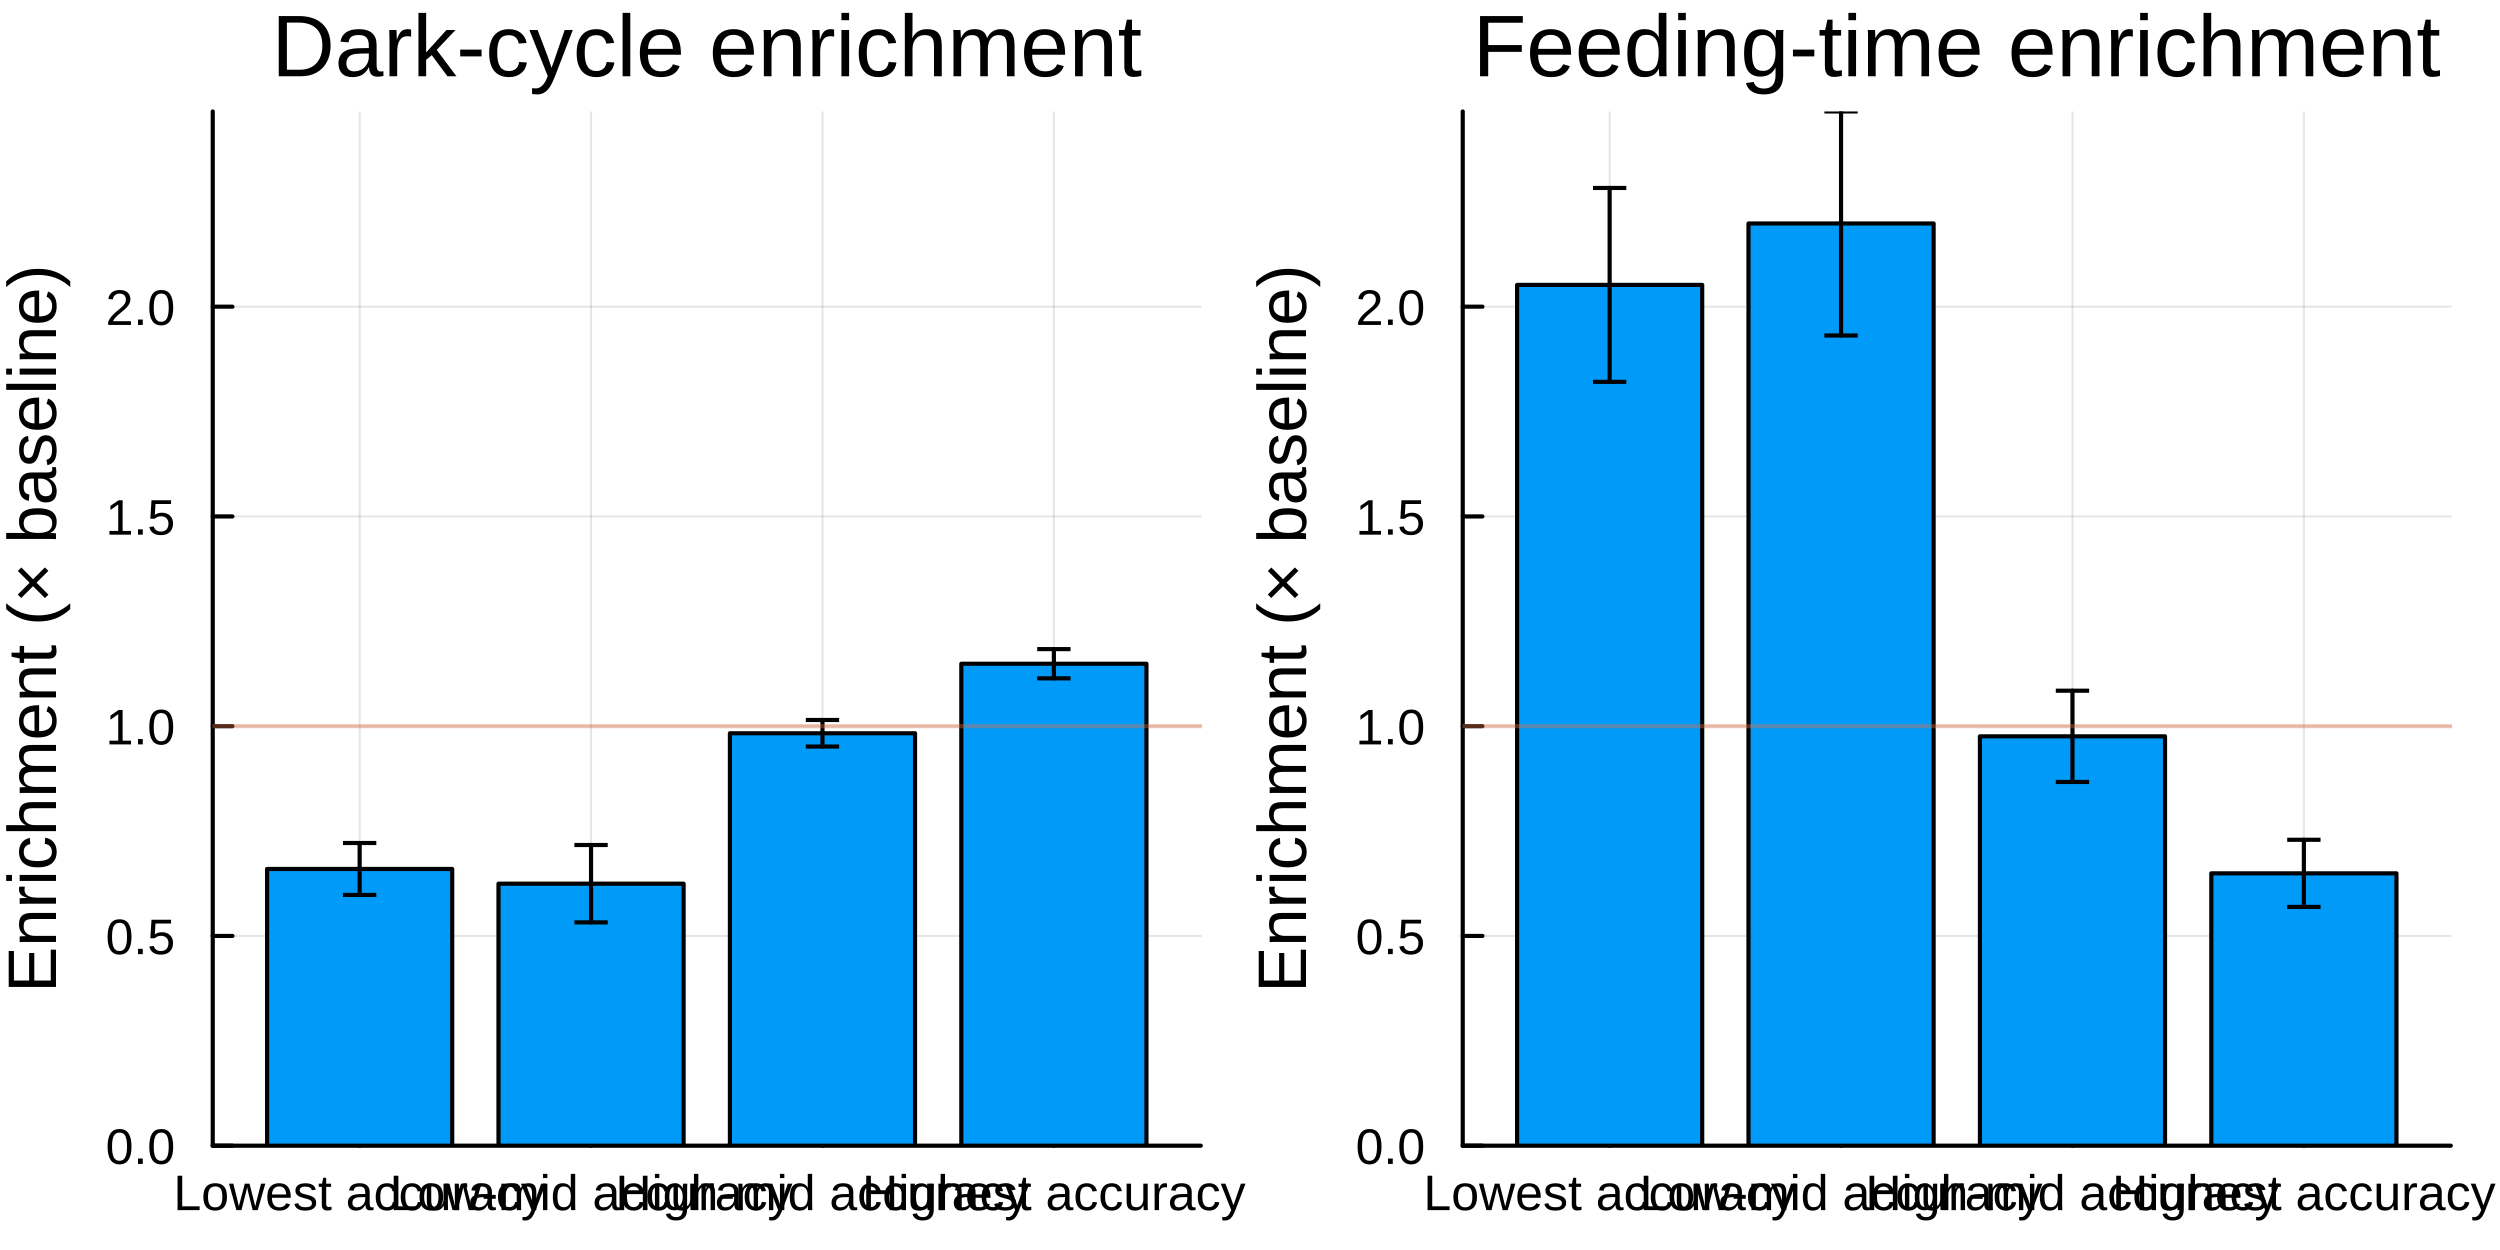
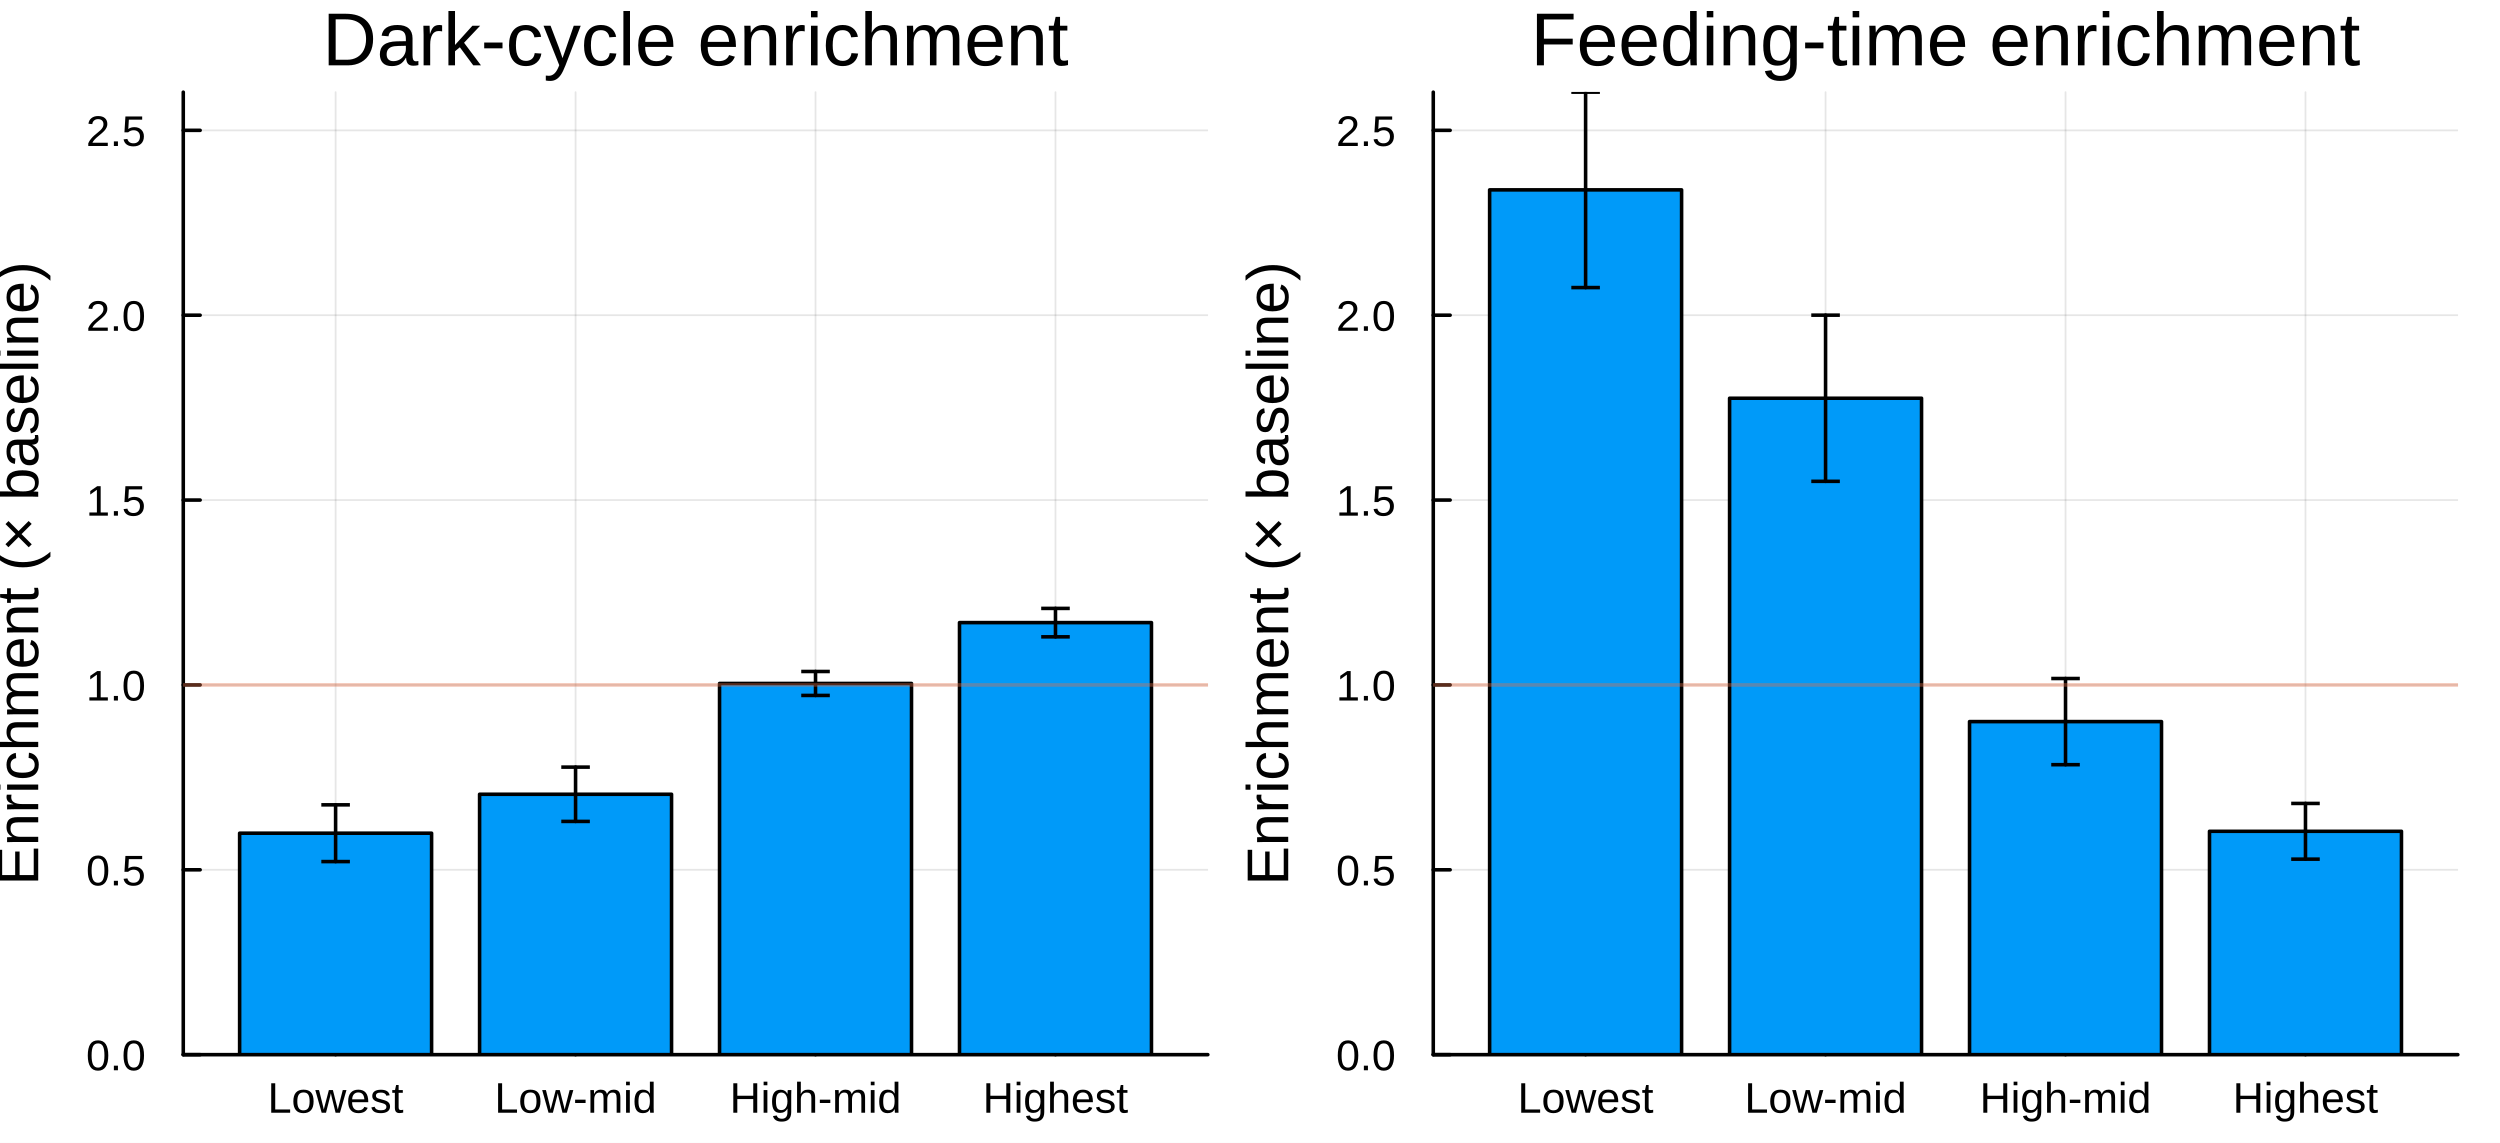
- <svg xmlns="http://www.w3.org/2000/svg" width="600" height="300" viewBox="0 0 2400 1200">
+ <svg xmlns="http://www.w3.org/2000/svg" width="700" height="320" viewBox="0 0 2800 1280">
  <defs>
-     <clipPath id="clip000">
-       <rect x="0" y="0" width="2400" height="1200" />
+     <clipPath id="clip490">
+       <rect x="0" y="0" width="2800" height="1280" />
    </clipPath>
  </defs>
-   <path clip-path="url(#clip000)" d="M0 1200 L2400 1200 L2400 0 L0 0  Z" fill="#ffffff" fill-rule="evenodd" fill-opacity="1" />
+   <path clip-path="url(#clip490)" d="M0 1280 L2800 1280 L2800 0 L0 0  Z" fill="#ffffff" fill-rule="evenodd" fill-opacity="1" />
  <defs>
-     <clipPath id="clip001">
-       <rect x="480" y="0" width="1681" height="1200" />
+     <clipPath id="clip491">
+       <rect x="251" y="0" width="2494" height="1280" />
    </clipPath>
  </defs>
-   <path clip-path="url(#clip000)" d="M204.227 1099.86 L1152.76 1099.86 L1152.76 107.004 L204.227 107.004  Z" fill="#ffffff" fill-rule="evenodd" fill-opacity="1" />
+   <path clip-path="url(#clip490)" d="M205.263 1181.21 L1352.76 1181.21 L1352.76 103.232 L205.263 103.232  Z" fill="#ffffff" fill-rule="evenodd" fill-opacity="1" />
  <defs>
-     <clipPath id="clip002">
-       <rect x="204" y="107" width="950" height="994" />
+     <clipPath id="clip492">
+       <rect x="205" y="103" width="1148" height="1079" />
    </clipPath>
  </defs>
-   <polyline clip-path="url(#clip002)" style="stroke:#000000; stroke-linecap:round; stroke-linejoin:round; stroke-width:2; stroke-opacity:0.1; fill:none" points="345.26,1099.86 345.26,107.004 " />
-   <polyline clip-path="url(#clip002)" style="stroke:#000000; stroke-linecap:round; stroke-linejoin:round; stroke-width:2; stroke-opacity:0.1; fill:none" points="567.414,1099.86 567.414,107.004 " />
-   <polyline clip-path="url(#clip002)" style="stroke:#000000; stroke-linecap:round; stroke-linejoin:round; stroke-width:2; stroke-opacity:0.1; fill:none" points="789.569,1099.86 789.569,107.004 " />
-   <polyline clip-path="url(#clip002)" style="stroke:#000000; stroke-linecap:round; stroke-linejoin:round; stroke-width:2; stroke-opacity:0.1; fill:none" points="1011.72,1099.86 1011.72,107.004 " />
-   <polyline clip-path="url(#clip002)" style="stroke:#000000; stroke-linecap:round; stroke-linejoin:round; stroke-width:2; stroke-opacity:0.1; fill:none" points="204.227,1099.86 1152.76,1099.86 " />
-   <polyline clip-path="url(#clip002)" style="stroke:#000000; stroke-linecap:round; stroke-linejoin:round; stroke-width:2; stroke-opacity:0.1; fill:none" points="204.227,898.497 1152.76,898.497 " />
-   <polyline clip-path="url(#clip002)" style="stroke:#000000; stroke-linecap:round; stroke-linejoin:round; stroke-width:2; stroke-opacity:0.1; fill:none" points="204.227,697.136 1152.76,697.136 " />
-   <polyline clip-path="url(#clip002)" style="stroke:#000000; stroke-linecap:round; stroke-linejoin:round; stroke-width:2; stroke-opacity:0.1; fill:none" points="204.227,495.775 1152.76,495.775 " />
-   <polyline clip-path="url(#clip002)" style="stroke:#000000; stroke-linecap:round; stroke-linejoin:round; stroke-width:2; stroke-opacity:0.1; fill:none" points="204.227,294.414 1152.76,294.414 " />
-   <polyline clip-path="url(#clip000)" style="stroke:#000000; stroke-linecap:round; stroke-linejoin:round; stroke-width:4; stroke-opacity:1; fill:none" points="204.227,1099.86 1152.76,1099.86 " />
-   <polyline clip-path="url(#clip000)" style="stroke:#000000; stroke-linecap:round; stroke-linejoin:round; stroke-width:4; stroke-opacity:1; fill:none" points="345.26,1099.86 345.26,1080.96 " />
-   <polyline clip-path="url(#clip000)" style="stroke:#000000; stroke-linecap:round; stroke-linejoin:round; stroke-width:4; stroke-opacity:1; fill:none" points="567.414,1099.86 567.414,1080.96 " />
-   <polyline clip-path="url(#clip000)" style="stroke:#000000; stroke-linecap:round; stroke-linejoin:round; stroke-width:4; stroke-opacity:1; fill:none" points="789.569,1099.86 789.569,1080.96 " />
-   <polyline clip-path="url(#clip000)" style="stroke:#000000; stroke-linecap:round; stroke-linejoin:round; stroke-width:4; stroke-opacity:1; fill:none" points="1011.72,1099.86 1011.72,1080.96 " />
-   <g clip-path="url(#clip000)">
-     <text style="fill:#000000; fill-opacity:1; font-family:Arial,Helvetica Neue,Helvetica,sans-serif; font-size:48px; text-anchor:middle;" transform="rotate(0, 345.26, 1161.71)" x="345.26" y="1161.71">Lowest accuracy</text>
+   <polyline clip-path="url(#clip492)" style="stroke:#000000; stroke-linecap:round; stroke-linejoin:round; stroke-width:2; stroke-opacity:0.1; fill:none" points="375.879,1181.21 375.879,103.232 " />
+   <polyline clip-path="url(#clip492)" style="stroke:#000000; stroke-linecap:round; stroke-linejoin:round; stroke-width:2; stroke-opacity:0.1; fill:none" points="644.633,1181.21 644.633,103.232 " />
+   <polyline clip-path="url(#clip492)" style="stroke:#000000; stroke-linecap:round; stroke-linejoin:round; stroke-width:2; stroke-opacity:0.1; fill:none" points="913.386,1181.21 913.386,103.232 " />
+   <polyline clip-path="url(#clip492)" style="stroke:#000000; stroke-linecap:round; stroke-linejoin:round; stroke-width:2; stroke-opacity:0.1; fill:none" points="1182.14,1181.21 1182.14,103.232 " />
+   <polyline clip-path="url(#clip492)" style="stroke:#000000; stroke-linecap:round; stroke-linejoin:round; stroke-width:2; stroke-opacity:0.1; fill:none" points="205.263,1181.21 1352.76,1181.21 " />
+   <polyline clip-path="url(#clip492)" style="stroke:#000000; stroke-linecap:round; stroke-linejoin:round; stroke-width:2; stroke-opacity:0.1; fill:none" points="205.263,974.168 1352.76,974.168 " />
+   <polyline clip-path="url(#clip492)" style="stroke:#000000; stroke-linecap:round; stroke-linejoin:round; stroke-width:2; stroke-opacity:0.1; fill:none" points="205.263,767.121 1352.76,767.121 " />
+   <polyline clip-path="url(#clip492)" style="stroke:#000000; stroke-linecap:round; stroke-linejoin:round; stroke-width:2; stroke-opacity:0.1; fill:none" points="205.263,560.075 1352.76,560.075 " />
+   <polyline clip-path="url(#clip492)" style="stroke:#000000; stroke-linecap:round; stroke-linejoin:round; stroke-width:2; stroke-opacity:0.1; fill:none" points="205.263,353.029 1352.76,353.029 " />
+   <polyline clip-path="url(#clip492)" style="stroke:#000000; stroke-linecap:round; stroke-linejoin:round; stroke-width:2; stroke-opacity:0.1; fill:none" points="205.263,145.983 1352.76,145.983 " />
+   <polyline clip-path="url(#clip490)" style="stroke:#000000; stroke-linecap:round; stroke-linejoin:round; stroke-width:4; stroke-opacity:1; fill:none" points="205.263,1181.21 1352.76,1181.21 " />
+   <polyline clip-path="url(#clip490)" style="stroke:#000000; stroke-linecap:round; stroke-linejoin:round; stroke-width:4; stroke-opacity:1; fill:none" points="375.879,1181.21 375.879,1162.32 " />
+   <polyline clip-path="url(#clip490)" style="stroke:#000000; stroke-linecap:round; stroke-linejoin:round; stroke-width:4; stroke-opacity:1; fill:none" points="644.633,1181.21 644.633,1162.32 " />
+   <polyline clip-path="url(#clip490)" style="stroke:#000000; stroke-linecap:round; stroke-linejoin:round; stroke-width:4; stroke-opacity:1; fill:none" points="913.386,1181.21 913.386,1162.32 " />
+   <polyline clip-path="url(#clip490)" style="stroke:#000000; stroke-linecap:round; stroke-linejoin:round; stroke-width:4; stroke-opacity:1; fill:none" points="1182.14,1181.21 1182.14,1162.32 " />
+   <g clip-path="url(#clip490)">
+     <text style="fill:#000000; fill-opacity:1; font-family:Arial,Helvetica Neue,Helvetica,sans-serif; font-size:48px; text-anchor:middle;" transform="rotate(0, 375.879, 1246.26)" x="375.879" y="1246.26">Lowest</text>
  </g>
-   <g clip-path="url(#clip000)">
-     <text style="fill:#000000; fill-opacity:1; font-family:Arial,Helvetica Neue,Helvetica,sans-serif; font-size:48px; text-anchor:middle;" transform="rotate(0, 567.414, 1161.71)" x="567.414" y="1161.71">Low-mid accuracy</text>
+   <g clip-path="url(#clip490)">
+     <text style="fill:#000000; fill-opacity:1; font-family:Arial,Helvetica Neue,Helvetica,sans-serif; font-size:48px; text-anchor:middle;" transform="rotate(0, 644.633, 1246.26)" x="644.633" y="1246.26">Low-mid</text>
  </g>
-   <g clip-path="url(#clip000)">
-     <text style="fill:#000000; fill-opacity:1; font-family:Arial,Helvetica Neue,Helvetica,sans-serif; font-size:48px; text-anchor:middle;" transform="rotate(0, 789.569, 1161.71)" x="789.569" y="1161.71">High-mid accuracy</text>
+   <g clip-path="url(#clip490)">
+     <text style="fill:#000000; fill-opacity:1; font-family:Arial,Helvetica Neue,Helvetica,sans-serif; font-size:48px; text-anchor:middle;" transform="rotate(0, 913.386, 1246.26)" x="913.386" y="1246.26">High-mid</text>
  </g>
-   <g clip-path="url(#clip000)">
-     <text style="fill:#000000; fill-opacity:1; font-family:Arial,Helvetica Neue,Helvetica,sans-serif; font-size:48px; text-anchor:middle;" transform="rotate(0, 1011.72, 1161.71)" x="1011.72" y="1161.71">Highest accuracy</text>
+   <g clip-path="url(#clip490)">
+     <text style="fill:#000000; fill-opacity:1; font-family:Arial,Helvetica Neue,Helvetica,sans-serif; font-size:48px; text-anchor:middle;" transform="rotate(0, 1182.14, 1246.26)" x="1182.14" y="1246.26">Highest</text>
  </g>
-   <polyline clip-path="url(#clip000)" style="stroke:#000000; stroke-linecap:round; stroke-linejoin:round; stroke-width:4; stroke-opacity:1; fill:none" points="204.227,1099.86 204.227,107.004 " />
-   <polyline clip-path="url(#clip000)" style="stroke:#000000; stroke-linecap:round; stroke-linejoin:round; stroke-width:4; stroke-opacity:1; fill:none" points="204.227,1099.86 223.125,1099.86 " />
-   <polyline clip-path="url(#clip000)" style="stroke:#000000; stroke-linecap:round; stroke-linejoin:round; stroke-width:4; stroke-opacity:1; fill:none" points="204.227,898.497 223.125,898.497 " />
-   <polyline clip-path="url(#clip000)" style="stroke:#000000; stroke-linecap:round; stroke-linejoin:round; stroke-width:4; stroke-opacity:1; fill:none" points="204.227,697.136 223.125,697.136 " />
-   <polyline clip-path="url(#clip000)" style="stroke:#000000; stroke-linecap:round; stroke-linejoin:round; stroke-width:4; stroke-opacity:1; fill:none" points="204.227,495.775 223.125,495.775 " />
-   <polyline clip-path="url(#clip000)" style="stroke:#000000; stroke-linecap:round; stroke-linejoin:round; stroke-width:4; stroke-opacity:1; fill:none" points="204.227,294.414 223.125,294.414 " />
-   <g clip-path="url(#clip000)">
-     <text style="fill:#000000; fill-opacity:1; font-family:Arial,Helvetica Neue,Helvetica,sans-serif; font-size:48px; text-anchor:middle;" transform="rotate(0, 134.774, 1117.36)" x="134.774" y="1117.36">0.0</text>
+   <polyline clip-path="url(#clip490)" style="stroke:#000000; stroke-linecap:round; stroke-linejoin:round; stroke-width:4; stroke-opacity:1; fill:none" points="205.263,1181.21 205.263,103.232 " />
+   <polyline clip-path="url(#clip490)" style="stroke:#000000; stroke-linecap:round; stroke-linejoin:round; stroke-width:4; stroke-opacity:1; fill:none" points="205.263,1181.21 224.161,1181.21 " />
+   <polyline clip-path="url(#clip490)" style="stroke:#000000; stroke-linecap:round; stroke-linejoin:round; stroke-width:4; stroke-opacity:1; fill:none" points="205.263,974.168 224.161,974.168 " />
+   <polyline clip-path="url(#clip490)" style="stroke:#000000; stroke-linecap:round; stroke-linejoin:round; stroke-width:4; stroke-opacity:1; fill:none" points="205.263,767.121 224.161,767.121 " />
+   <polyline clip-path="url(#clip490)" style="stroke:#000000; stroke-linecap:round; stroke-linejoin:round; stroke-width:4; stroke-opacity:1; fill:none" points="205.263,560.075 224.161,560.075 " />
+   <polyline clip-path="url(#clip490)" style="stroke:#000000; stroke-linecap:round; stroke-linejoin:round; stroke-width:4; stroke-opacity:1; fill:none" points="205.263,353.029 224.161,353.029 " />
+   <polyline clip-path="url(#clip490)" style="stroke:#000000; stroke-linecap:round; stroke-linejoin:round; stroke-width:4; stroke-opacity:1; fill:none" points="205.263,145.983 224.161,145.983 " />
+   <g clip-path="url(#clip490)">
+     <text style="fill:#000000; fill-opacity:1; font-family:Arial,Helvetica Neue,Helvetica,sans-serif; font-size:48px; text-anchor:middle;" transform="rotate(0, 129.81, 1198.71)" x="129.81" y="1198.71">0.0</text>
  </g>
-   <g clip-path="url(#clip000)">
-     <text style="fill:#000000; fill-opacity:1; font-family:Arial,Helvetica Neue,Helvetica,sans-serif; font-size:48px; text-anchor:middle;" transform="rotate(0, 134.774, 915.997)" x="134.774" y="915.997">0.5</text>
+   <g clip-path="url(#clip490)">
+     <text style="fill:#000000; fill-opacity:1; font-family:Arial,Helvetica Neue,Helvetica,sans-serif; font-size:48px; text-anchor:middle;" transform="rotate(0, 129.81, 991.668)" x="129.81" y="991.668">0.5</text>
  </g>
-   <g clip-path="url(#clip000)">
-     <text style="fill:#000000; fill-opacity:1; font-family:Arial,Helvetica Neue,Helvetica,sans-serif; font-size:48px; text-anchor:middle;" transform="rotate(0, 134.774, 714.636)" x="134.774" y="714.636">1.0</text>
+   <g clip-path="url(#clip490)">
+     <text style="fill:#000000; fill-opacity:1; font-family:Arial,Helvetica Neue,Helvetica,sans-serif; font-size:48px; text-anchor:middle;" transform="rotate(0, 129.81, 784.621)" x="129.81" y="784.621">1.0</text>
  </g>
-   <g clip-path="url(#clip000)">
-     <text style="fill:#000000; fill-opacity:1; font-family:Arial,Helvetica Neue,Helvetica,sans-serif; font-size:48px; text-anchor:middle;" transform="rotate(0, 134.774, 513.275)" x="134.774" y="513.275">1.5</text>
+   <g clip-path="url(#clip490)">
+     <text style="fill:#000000; fill-opacity:1; font-family:Arial,Helvetica Neue,Helvetica,sans-serif; font-size:48px; text-anchor:middle;" transform="rotate(0, 129.81, 577.575)" x="129.81" y="577.575">1.5</text>
  </g>
-   <g clip-path="url(#clip000)">
-     <text style="fill:#000000; fill-opacity:1; font-family:Arial,Helvetica Neue,Helvetica,sans-serif; font-size:48px; text-anchor:middle;" transform="rotate(0, 134.774, 311.914)" x="134.774" y="311.914">2.0</text>
+   <g clip-path="url(#clip490)">
+     <text style="fill:#000000; fill-opacity:1; font-family:Arial,Helvetica Neue,Helvetica,sans-serif; font-size:48px; text-anchor:middle;" transform="rotate(0, 129.81, 370.529)" x="129.81" y="370.529">2.0</text>
  </g>
-   <g clip-path="url(#clip000)">
-     <text style="fill:#000000; fill-opacity:1; font-family:Arial,Helvetica Neue,Helvetica,sans-serif; font-size:66px; text-anchor:middle;" transform="rotate(-90, 53.7591, 603.431)" x="53.759" y="603.431">Enrichment (× baseline)</text>
+   <g clip-path="url(#clip490)">
+     <text style="fill:#000000; fill-opacity:1; font-family:Arial,Helvetica Neue,Helvetica,sans-serif; font-size:48px; text-anchor:middle;" transform="rotate(0, 129.81, 163.483)" x="129.81" y="163.483">2.5</text>
  </g>
-   <g clip-path="url(#clip000)">
-     <text style="fill:#000000; fill-opacity:1; font-family:Arial,Helvetica Neue,Helvetica,sans-serif; font-size:84px; text-anchor:middle;" transform="rotate(0, 678.491, 73.2)" x="678.491" y="73.2">Dark-cycle enrichment</text>
+   <g clip-path="url(#clip490)">
+     <text style="fill:#000000; fill-opacity:1; font-family:Arial,Helvetica Neue,Helvetica,sans-serif; font-size:66px; text-anchor:middle;" transform="rotate(-90, 42.795, 642.223)" x="42.795" y="642.223">Enrichment (× baseline)</text>
  </g>
-   <path clip-path="url(#clip002)" d="M256.398 834.22 L256.398 1099.86 L434.121 1099.86 L434.121 834.22 L256.398 834.22 L256.398 834.22  Z" fill="#009af9" fill-rule="evenodd" fill-opacity="1" />
-   <polyline clip-path="url(#clip002)" style="stroke:#000000; stroke-linecap:round; stroke-linejoin:round; stroke-width:4; stroke-opacity:1; fill:none" points="256.398,834.22 256.398,1099.86 434.121,1099.86 434.121,834.22 256.398,834.22 " />
-   <path clip-path="url(#clip002)" d="M478.552 848.348 L478.552 1099.86 L656.276 1099.86 L656.276 848.348 L478.552 848.348 L478.552 848.348  Z" fill="#009af9" fill-rule="evenodd" fill-opacity="1" />
-   <polyline clip-path="url(#clip002)" style="stroke:#000000; stroke-linecap:round; stroke-linejoin:round; stroke-width:4; stroke-opacity:1; fill:none" points="478.552,848.348 478.552,1099.86 656.276,1099.86 656.276,848.348 478.552,848.348 " />
-   <path clip-path="url(#clip002)" d="M700.707 703.937 L700.707 1099.86 L878.431 1099.86 L878.431 703.937 L700.707 703.937 L700.707 703.937  Z" fill="#009af9" fill-rule="evenodd" fill-opacity="1" />
-   <polyline clip-path="url(#clip002)" style="stroke:#000000; stroke-linecap:round; stroke-linejoin:round; stroke-width:4; stroke-opacity:1; fill:none" points="700.707,703.937 700.707,1099.86 878.431,1099.86 878.431,703.937 700.707,703.937 " />
-   <path clip-path="url(#clip002)" d="M922.861 637.189 L922.861 1099.86 L1100.59 1099.86 L1100.59 637.189 L922.861 637.189 L922.861 637.189  Z" fill="#009af9" fill-rule="evenodd" fill-opacity="1" />
-   <polyline clip-path="url(#clip002)" style="stroke:#000000; stroke-linecap:round; stroke-linejoin:round; stroke-width:4; stroke-opacity:1; fill:none" points="922.861,637.189 922.861,1099.86 1100.59,1099.86 1100.59,637.189 922.861,637.189 " />
-   <circle clip-path="url(#clip002)" style="fill:#009af9; stroke:none; fill-opacity:0" cx="345.26" cy="834.22" r="2" />
-   <circle clip-path="url(#clip002)" style="fill:#009af9; stroke:none; fill-opacity:0" cx="567.414" cy="848.348" r="2" />
-   <circle clip-path="url(#clip002)" style="fill:#009af9; stroke:none; fill-opacity:0" cx="789.569" cy="703.937" r="2" />
-   <circle clip-path="url(#clip002)" style="fill:#009af9; stroke:none; fill-opacity:0" cx="1011.72" cy="637.189" r="2" />
-   <polyline clip-path="url(#clip002)" style="stroke:#000000; stroke-linecap:round; stroke-linejoin:round; stroke-width:4; stroke-opacity:1; fill:none" points="345.26,859.154 345.26,809.286 " />
-   <polyline clip-path="url(#clip002)" style="stroke:#000000; stroke-linecap:round; stroke-linejoin:round; stroke-width:4; stroke-opacity:1; fill:none" points="567.414,885.491 567.414,811.206 " />
-   <polyline clip-path="url(#clip002)" style="stroke:#000000; stroke-linecap:round; stroke-linejoin:round; stroke-width:4; stroke-opacity:1; fill:none" points="789.569,716.687 789.569,691.186 " />
-   <polyline clip-path="url(#clip002)" style="stroke:#000000; stroke-linecap:round; stroke-linejoin:round; stroke-width:4; stroke-opacity:1; fill:none" points="1011.72,651.223 1011.72,623.156 " />
-   <line clip-path="url(#clip002)" x1="361.26" y1="859.154" x2="329.26" y2="859.154" style="stroke:#000000; stroke-width:4; stroke-opacity:1" />
-   <line clip-path="url(#clip002)" x1="361.26" y1="809.286" x2="329.26" y2="809.286" style="stroke:#000000; stroke-width:4; stroke-opacity:1" />
-   <line clip-path="url(#clip002)" x1="583.414" y1="885.491" x2="551.414" y2="885.491" style="stroke:#000000; stroke-width:4; stroke-opacity:1" />
-   <line clip-path="url(#clip002)" x1="583.414" y1="811.206" x2="551.414" y2="811.206" style="stroke:#000000; stroke-width:4; stroke-opacity:1" />
-   <line clip-path="url(#clip002)" x1="805.569" y1="716.687" x2="773.569" y2="716.687" style="stroke:#000000; stroke-width:4; stroke-opacity:1" />
-   <line clip-path="url(#clip002)" x1="805.569" y1="691.186" x2="773.569" y2="691.186" style="stroke:#000000; stroke-width:4; stroke-opacity:1" />
-   <line clip-path="url(#clip002)" x1="1027.72" y1="651.223" x2="995.723" y2="651.223" style="stroke:#000000; stroke-width:4; stroke-opacity:1" />
-   <line clip-path="url(#clip002)" x1="1027.72" y1="623.156" x2="995.723" y2="623.156" style="stroke:#000000; stroke-width:4; stroke-opacity:1" />
-   <polyline clip-path="url(#clip002)" style="stroke:#e26f46; stroke-linecap:round; stroke-linejoin:round; stroke-width:4; stroke-opacity:0.4; fill:none" points="-744.302,697.136 2101.28,697.136 " />
-   <path clip-path="url(#clip000)" d="M1404.23 1099.86 L2352.76 1099.86 L2352.76 107.004 L1404.23 107.004  Z" fill="#ffffff" fill-rule="evenodd" fill-opacity="1" />
+   <g clip-path="url(#clip490)">
+     <text style="fill:#000000; fill-opacity:1; font-family:Arial,Helvetica Neue,Helvetica,sans-serif; font-size:84px; text-anchor:middle;" transform="rotate(0, 779.009, 73.2)" x="779.009" y="73.2">Dark-cycle enrichment</text>
+   </g>
+   <path clip-path="url(#clip492)" d="M268.377 933.195 L268.377 1181.21 L483.38 1181.21 L483.38 933.195 L268.377 933.195 L268.377 933.195  Z" fill="#009af9" fill-rule="evenodd" fill-opacity="1" />
+   <polyline clip-path="url(#clip492)" style="stroke:#000000; stroke-linecap:round; stroke-linejoin:round; stroke-width:4; stroke-opacity:1; fill:none" points="268.377,933.195 268.377,1181.21 483.38,1181.21 483.38,933.195 268.377,933.195 " />
+   <path clip-path="url(#clip492)" d="M537.131 889.578 L537.131 1181.21 L752.134 1181.21 L752.134 889.578 L537.131 889.578 L537.131 889.578  Z" fill="#009af9" fill-rule="evenodd" fill-opacity="1" />
+   <polyline clip-path="url(#clip492)" style="stroke:#000000; stroke-linecap:round; stroke-linejoin:round; stroke-width:4; stroke-opacity:1; fill:none" points="537.131,889.578 537.131,1181.21 752.134,1181.21 752.134,889.578 537.131,889.578 " />
+   <path clip-path="url(#clip492)" d="M805.885 765.48 L805.885 1181.21 L1020.89 1181.21 L1020.89 765.48 L805.885 765.48 L805.885 765.48  Z" fill="#009af9" fill-rule="evenodd" fill-opacity="1" />
+   <polyline clip-path="url(#clip492)" style="stroke:#000000; stroke-linecap:round; stroke-linejoin:round; stroke-width:4; stroke-opacity:1; fill:none" points="805.885,765.48 805.885,1181.21 1020.89,1181.21 1020.89,765.48 805.885,765.48 " />
+   <path clip-path="url(#clip492)" d="M1074.64 697.329 L1074.64 1181.21 L1289.64 1181.21 L1289.64 697.329 L1074.64 697.329 L1074.64 697.329  Z" fill="#009af9" fill-rule="evenodd" fill-opacity="1" />
+   <polyline clip-path="url(#clip492)" style="stroke:#000000; stroke-linecap:round; stroke-linejoin:round; stroke-width:4; stroke-opacity:1; fill:none" points="1074.64,697.329 1074.64,1181.21 1289.64,1181.21 1289.64,697.329 1074.64,697.329 " />
+   <circle clip-path="url(#clip492)" style="fill:#009af9; stroke:none; fill-opacity:0" cx="375.879" cy="933.195" r="2" />
+   <circle clip-path="url(#clip492)" style="fill:#009af9; stroke:none; fill-opacity:0" cx="644.633" cy="889.578" r="2" />
+   <circle clip-path="url(#clip492)" style="fill:#009af9; stroke:none; fill-opacity:0" cx="913.386" cy="765.48" r="2" />
+   <circle clip-path="url(#clip492)" style="fill:#009af9; stroke:none; fill-opacity:0" cx="1182.14" cy="697.329" r="2" />
+   <polyline clip-path="url(#clip492)" style="stroke:#000000; stroke-linecap:round; stroke-linejoin:round; stroke-width:4; stroke-opacity:1; fill:none" points="375.879,964.974 375.879,901.415 " />
+   <polyline clip-path="url(#clip492)" style="stroke:#000000; stroke-linecap:round; stroke-linejoin:round; stroke-width:4; stroke-opacity:1; fill:none" points="644.633,919.985 644.633,859.172 " />
+   <polyline clip-path="url(#clip492)" style="stroke:#000000; stroke-linecap:round; stroke-linejoin:round; stroke-width:4; stroke-opacity:1; fill:none" points="913.386,778.892 913.386,752.068 " />
+   <polyline clip-path="url(#clip492)" style="stroke:#000000; stroke-linecap:round; stroke-linejoin:round; stroke-width:4; stroke-opacity:1; fill:none" points="1182.14,713.248 1182.14,681.409 " />
+   <line clip-path="url(#clip492)" x1="391.879" y1="964.974" x2="359.879" y2="964.974" style="stroke:#000000; stroke-width:4; stroke-opacity:1" />
+   <line clip-path="url(#clip492)" x1="391.879" y1="901.415" x2="359.879" y2="901.415" style="stroke:#000000; stroke-width:4; stroke-opacity:1" />
+   <line clip-path="url(#clip492)" x1="660.633" y1="919.985" x2="628.633" y2="919.985" style="stroke:#000000; stroke-width:4; stroke-opacity:1" />
+   <line clip-path="url(#clip492)" x1="660.633" y1="859.172" x2="628.633" y2="859.172" style="stroke:#000000; stroke-width:4; stroke-opacity:1" />
+   <line clip-path="url(#clip492)" x1="929.386" y1="778.892" x2="897.386" y2="778.892" style="stroke:#000000; stroke-width:4; stroke-opacity:1" />
+   <line clip-path="url(#clip492)" x1="929.386" y1="752.068" x2="897.386" y2="752.068" style="stroke:#000000; stroke-width:4; stroke-opacity:1" />
+   <line clip-path="url(#clip492)" x1="1198.14" y1="713.248" x2="1166.14" y2="713.248" style="stroke:#000000; stroke-width:4; stroke-opacity:1" />
+   <line clip-path="url(#clip492)" x1="1198.14" y1="681.409" x2="1166.14" y2="681.409" style="stroke:#000000; stroke-width:4; stroke-opacity:1" />
+   <polyline clip-path="url(#clip492)" style="stroke:#e26f46; stroke-linecap:round; stroke-linejoin:round; stroke-width:4; stroke-opacity:0.4; fill:none" points="-942.23,767.121 2500.25,767.121 " />
+   <path clip-path="url(#clip490)" d="M1605.26 1181.21 L2752.76 1181.21 L2752.76 103.232 L1605.26 103.232  Z" fill="#ffffff" fill-rule="evenodd" fill-opacity="1" />
  <defs>
-     <clipPath id="clip003">
-       <rect x="1404" y="107" width="950" height="994" />
+     <clipPath id="clip493">
+       <rect x="1605" y="103" width="1148" height="1079" />
    </clipPath>
  </defs>
-   <polyline clip-path="url(#clip003)" style="stroke:#000000; stroke-linecap:round; stroke-linejoin:round; stroke-width:2; stroke-opacity:0.1; fill:none" points="1545.26,1099.86 1545.26,107.004 " />
-   <polyline clip-path="url(#clip003)" style="stroke:#000000; stroke-linecap:round; stroke-linejoin:round; stroke-width:2; stroke-opacity:0.1; fill:none" points="1767.41,1099.86 1767.41,107.004 " />
-   <polyline clip-path="url(#clip003)" style="stroke:#000000; stroke-linecap:round; stroke-linejoin:round; stroke-width:2; stroke-opacity:0.1; fill:none" points="1989.57,1099.86 1989.57,107.004 " />
-   <polyline clip-path="url(#clip003)" style="stroke:#000000; stroke-linecap:round; stroke-linejoin:round; stroke-width:2; stroke-opacity:0.1; fill:none" points="2211.72,1099.86 2211.72,107.004 " />
-   <polyline clip-path="url(#clip003)" style="stroke:#000000; stroke-linecap:round; stroke-linejoin:round; stroke-width:2; stroke-opacity:0.1; fill:none" points="1404.23,1099.86 2352.76,1099.86 " />
-   <polyline clip-path="url(#clip003)" style="stroke:#000000; stroke-linecap:round; stroke-linejoin:round; stroke-width:2; stroke-opacity:0.1; fill:none" points="1404.23,898.497 2352.76,898.497 " />
-   <polyline clip-path="url(#clip003)" style="stroke:#000000; stroke-linecap:round; stroke-linejoin:round; stroke-width:2; stroke-opacity:0.1; fill:none" points="1404.23,697.136 2352.76,697.136 " />
-   <polyline clip-path="url(#clip003)" style="stroke:#000000; stroke-linecap:round; stroke-linejoin:round; stroke-width:2; stroke-opacity:0.1; fill:none" points="1404.23,495.775 2352.76,495.775 " />
-   <polyline clip-path="url(#clip003)" style="stroke:#000000; stroke-linecap:round; stroke-linejoin:round; stroke-width:2; stroke-opacity:0.1; fill:none" points="1404.23,294.414 2352.76,294.414 " />
-   <polyline clip-path="url(#clip000)" style="stroke:#000000; stroke-linecap:round; stroke-linejoin:round; stroke-width:4; stroke-opacity:1; fill:none" points="1404.23,1099.86 2352.76,1099.86 " />
-   <polyline clip-path="url(#clip000)" style="stroke:#000000; stroke-linecap:round; stroke-linejoin:round; stroke-width:4; stroke-opacity:1; fill:none" points="1545.26,1099.86 1545.26,1080.96 " />
-   <polyline clip-path="url(#clip000)" style="stroke:#000000; stroke-linecap:round; stroke-linejoin:round; stroke-width:4; stroke-opacity:1; fill:none" points="1767.41,1099.86 1767.41,1080.96 " />
-   <polyline clip-path="url(#clip000)" style="stroke:#000000; stroke-linecap:round; stroke-linejoin:round; stroke-width:4; stroke-opacity:1; fill:none" points="1989.57,1099.86 1989.57,1080.96 " />
-   <polyline clip-path="url(#clip000)" style="stroke:#000000; stroke-linecap:round; stroke-linejoin:round; stroke-width:4; stroke-opacity:1; fill:none" points="2211.72,1099.86 2211.72,1080.96 " />
-   <g clip-path="url(#clip000)">
-     <text style="fill:#000000; fill-opacity:1; font-family:Arial,Helvetica Neue,Helvetica,sans-serif; font-size:48px; text-anchor:middle;" transform="rotate(0, 1545.26, 1161.71)" x="1545.26" y="1161.71">Lowest accuracy</text>
+   <polyline clip-path="url(#clip493)" style="stroke:#000000; stroke-linecap:round; stroke-linejoin:round; stroke-width:2; stroke-opacity:0.1; fill:none" points="1775.88,1181.21 1775.88,103.232 " />
+   <polyline clip-path="url(#clip493)" style="stroke:#000000; stroke-linecap:round; stroke-linejoin:round; stroke-width:2; stroke-opacity:0.1; fill:none" points="2044.63,1181.21 2044.63,103.232 " />
+   <polyline clip-path="url(#clip493)" style="stroke:#000000; stroke-linecap:round; stroke-linejoin:round; stroke-width:2; stroke-opacity:0.1; fill:none" points="2313.39,1181.21 2313.39,103.232 " />
+   <polyline clip-path="url(#clip493)" style="stroke:#000000; stroke-linecap:round; stroke-linejoin:round; stroke-width:2; stroke-opacity:0.1; fill:none" points="2582.14,1181.21 2582.14,103.232 " />
+   <polyline clip-path="url(#clip493)" style="stroke:#000000; stroke-linecap:round; stroke-linejoin:round; stroke-width:2; stroke-opacity:0.1; fill:none" points="1605.26,1181.21 2752.76,1181.21 " />
+   <polyline clip-path="url(#clip493)" style="stroke:#000000; stroke-linecap:round; stroke-linejoin:round; stroke-width:2; stroke-opacity:0.1; fill:none" points="1605.26,974.168 2752.76,974.168 " />
+   <polyline clip-path="url(#clip493)" style="stroke:#000000; stroke-linecap:round; stroke-linejoin:round; stroke-width:2; stroke-opacity:0.1; fill:none" points="1605.26,767.121 2752.76,767.121 " />
+   <polyline clip-path="url(#clip493)" style="stroke:#000000; stroke-linecap:round; stroke-linejoin:round; stroke-width:2; stroke-opacity:0.1; fill:none" points="1605.26,560.075 2752.76,560.075 " />
+   <polyline clip-path="url(#clip493)" style="stroke:#000000; stroke-linecap:round; stroke-linejoin:round; stroke-width:2; stroke-opacity:0.1; fill:none" points="1605.26,353.029 2752.76,353.029 " />
+   <polyline clip-path="url(#clip493)" style="stroke:#000000; stroke-linecap:round; stroke-linejoin:round; stroke-width:2; stroke-opacity:0.1; fill:none" points="1605.26,145.983 2752.76,145.983 " />
+   <polyline clip-path="url(#clip490)" style="stroke:#000000; stroke-linecap:round; stroke-linejoin:round; stroke-width:4; stroke-opacity:1; fill:none" points="1605.26,1181.21 2752.76,1181.21 " />
+   <polyline clip-path="url(#clip490)" style="stroke:#000000; stroke-linecap:round; stroke-linejoin:round; stroke-width:4; stroke-opacity:1; fill:none" points="1775.88,1181.21 1775.88,1162.32 " />
+   <polyline clip-path="url(#clip490)" style="stroke:#000000; stroke-linecap:round; stroke-linejoin:round; stroke-width:4; stroke-opacity:1; fill:none" points="2044.63,1181.21 2044.63,1162.32 " />
+   <polyline clip-path="url(#clip490)" style="stroke:#000000; stroke-linecap:round; stroke-linejoin:round; stroke-width:4; stroke-opacity:1; fill:none" points="2313.39,1181.21 2313.39,1162.32 " />
+   <polyline clip-path="url(#clip490)" style="stroke:#000000; stroke-linecap:round; stroke-linejoin:round; stroke-width:4; stroke-opacity:1; fill:none" points="2582.14,1181.21 2582.14,1162.32 " />
+   <g clip-path="url(#clip490)">
+     <text style="fill:#000000; fill-opacity:1; font-family:Arial,Helvetica Neue,Helvetica,sans-serif; font-size:48px; text-anchor:middle;" transform="rotate(0, 1775.88, 1246.26)" x="1775.88" y="1246.26">Lowest</text>
  </g>
-   <g clip-path="url(#clip000)">
-     <text style="fill:#000000; fill-opacity:1; font-family:Arial,Helvetica Neue,Helvetica,sans-serif; font-size:48px; text-anchor:middle;" transform="rotate(0, 1767.41, 1161.71)" x="1767.41" y="1161.71">Low-mid accuracy</text>
+   <g clip-path="url(#clip490)">
+     <text style="fill:#000000; fill-opacity:1; font-family:Arial,Helvetica Neue,Helvetica,sans-serif; font-size:48px; text-anchor:middle;" transform="rotate(0, 2044.63, 1246.26)" x="2044.63" y="1246.26">Low-mid</text>
  </g>
-   <g clip-path="url(#clip000)">
-     <text style="fill:#000000; fill-opacity:1; font-family:Arial,Helvetica Neue,Helvetica,sans-serif; font-size:48px; text-anchor:middle;" transform="rotate(0, 1989.57, 1161.71)" x="1989.57" y="1161.71">High-mid accuracy</text>
+   <g clip-path="url(#clip490)">
+     <text style="fill:#000000; fill-opacity:1; font-family:Arial,Helvetica Neue,Helvetica,sans-serif; font-size:48px; text-anchor:middle;" transform="rotate(0, 2313.39, 1246.26)" x="2313.39" y="1246.26">High-mid</text>
  </g>
-   <g clip-path="url(#clip000)">
-     <text style="fill:#000000; fill-opacity:1; font-family:Arial,Helvetica Neue,Helvetica,sans-serif; font-size:48px; text-anchor:middle;" transform="rotate(0, 2211.72, 1161.71)" x="2211.72" y="1161.71">Highest accuracy</text>
+   <g clip-path="url(#clip490)">
+     <text style="fill:#000000; fill-opacity:1; font-family:Arial,Helvetica Neue,Helvetica,sans-serif; font-size:48px; text-anchor:middle;" transform="rotate(0, 2582.14, 1246.26)" x="2582.14" y="1246.26">Highest</text>
  </g>
-   <polyline clip-path="url(#clip000)" style="stroke:#000000; stroke-linecap:round; stroke-linejoin:round; stroke-width:4; stroke-opacity:1; fill:none" points="1404.23,1099.86 1404.23,107.004 " />
-   <polyline clip-path="url(#clip000)" style="stroke:#000000; stroke-linecap:round; stroke-linejoin:round; stroke-width:4; stroke-opacity:1; fill:none" points="1404.23,1099.86 1423.12,1099.86 " />
-   <polyline clip-path="url(#clip000)" style="stroke:#000000; stroke-linecap:round; stroke-linejoin:round; stroke-width:4; stroke-opacity:1; fill:none" points="1404.23,898.497 1423.12,898.497 " />
-   <polyline clip-path="url(#clip000)" style="stroke:#000000; stroke-linecap:round; stroke-linejoin:round; stroke-width:4; stroke-opacity:1; fill:none" points="1404.23,697.136 1423.12,697.136 " />
-   <polyline clip-path="url(#clip000)" style="stroke:#000000; stroke-linecap:round; stroke-linejoin:round; stroke-width:4; stroke-opacity:1; fill:none" points="1404.23,495.775 1423.12,495.775 " />
-   <polyline clip-path="url(#clip000)" style="stroke:#000000; stroke-linecap:round; stroke-linejoin:round; stroke-width:4; stroke-opacity:1; fill:none" points="1404.23,294.414 1423.12,294.414 " />
-   <g clip-path="url(#clip000)">
-     <text style="fill:#000000; fill-opacity:1; font-family:Arial,Helvetica Neue,Helvetica,sans-serif; font-size:48px; text-anchor:middle;" transform="rotate(0, 1334.77, 1117.36)" x="1334.77" y="1117.36">0.0</text>
+   <polyline clip-path="url(#clip490)" style="stroke:#000000; stroke-linecap:round; stroke-linejoin:round; stroke-width:4; stroke-opacity:1; fill:none" points="1605.26,1181.21 1605.26,103.232 " />
+   <polyline clip-path="url(#clip490)" style="stroke:#000000; stroke-linecap:round; stroke-linejoin:round; stroke-width:4; stroke-opacity:1; fill:none" points="1605.26,1181.21 1624.16,1181.21 " />
+   <polyline clip-path="url(#clip490)" style="stroke:#000000; stroke-linecap:round; stroke-linejoin:round; stroke-width:4; stroke-opacity:1; fill:none" points="1605.26,974.168 1624.16,974.168 " />
+   <polyline clip-path="url(#clip490)" style="stroke:#000000; stroke-linecap:round; stroke-linejoin:round; stroke-width:4; stroke-opacity:1; fill:none" points="1605.26,767.121 1624.16,767.121 " />
+   <polyline clip-path="url(#clip490)" style="stroke:#000000; stroke-linecap:round; stroke-linejoin:round; stroke-width:4; stroke-opacity:1; fill:none" points="1605.26,560.075 1624.16,560.075 " />
+   <polyline clip-path="url(#clip490)" style="stroke:#000000; stroke-linecap:round; stroke-linejoin:round; stroke-width:4; stroke-opacity:1; fill:none" points="1605.26,353.029 1624.16,353.029 " />
+   <polyline clip-path="url(#clip490)" style="stroke:#000000; stroke-linecap:round; stroke-linejoin:round; stroke-width:4; stroke-opacity:1; fill:none" points="1605.26,145.983 1624.16,145.983 " />
+   <g clip-path="url(#clip490)">
+     <text style="fill:#000000; fill-opacity:1; font-family:Arial,Helvetica Neue,Helvetica,sans-serif; font-size:48px; text-anchor:middle;" transform="rotate(0, 1529.81, 1198.71)" x="1529.81" y="1198.71">0.0</text>
  </g>
-   <g clip-path="url(#clip000)">
-     <text style="fill:#000000; fill-opacity:1; font-family:Arial,Helvetica Neue,Helvetica,sans-serif; font-size:48px; text-anchor:middle;" transform="rotate(0, 1334.77, 915.997)" x="1334.77" y="915.997">0.5</text>
+   <g clip-path="url(#clip490)">
+     <text style="fill:#000000; fill-opacity:1; font-family:Arial,Helvetica Neue,Helvetica,sans-serif; font-size:48px; text-anchor:middle;" transform="rotate(0, 1529.81, 991.668)" x="1529.81" y="991.668">0.5</text>
  </g>
-   <g clip-path="url(#clip000)">
-     <text style="fill:#000000; fill-opacity:1; font-family:Arial,Helvetica Neue,Helvetica,sans-serif; font-size:48px; text-anchor:middle;" transform="rotate(0, 1334.77, 714.636)" x="1334.77" y="714.636">1.0</text>
+   <g clip-path="url(#clip490)">
+     <text style="fill:#000000; fill-opacity:1; font-family:Arial,Helvetica Neue,Helvetica,sans-serif; font-size:48px; text-anchor:middle;" transform="rotate(0, 1529.81, 784.621)" x="1529.81" y="784.621">1.0</text>
  </g>
-   <g clip-path="url(#clip000)">
-     <text style="fill:#000000; fill-opacity:1; font-family:Arial,Helvetica Neue,Helvetica,sans-serif; font-size:48px; text-anchor:middle;" transform="rotate(0, 1334.77, 513.275)" x="1334.77" y="513.275">1.5</text>
+   <g clip-path="url(#clip490)">
+     <text style="fill:#000000; fill-opacity:1; font-family:Arial,Helvetica Neue,Helvetica,sans-serif; font-size:48px; text-anchor:middle;" transform="rotate(0, 1529.81, 577.575)" x="1529.81" y="577.575">1.5</text>
  </g>
-   <g clip-path="url(#clip000)">
-     <text style="fill:#000000; fill-opacity:1; font-family:Arial,Helvetica Neue,Helvetica,sans-serif; font-size:48px; text-anchor:middle;" transform="rotate(0, 1334.77, 311.914)" x="1334.77" y="311.914">2.0</text>
+   <g clip-path="url(#clip490)">
+     <text style="fill:#000000; fill-opacity:1; font-family:Arial,Helvetica Neue,Helvetica,sans-serif; font-size:48px; text-anchor:middle;" transform="rotate(0, 1529.81, 370.529)" x="1529.81" y="370.529">2.0</text>
  </g>
-   <g clip-path="url(#clip000)">
-     <text style="fill:#000000; fill-opacity:1; font-family:Arial,Helvetica Neue,Helvetica,sans-serif; font-size:66px; text-anchor:middle;" transform="rotate(-90, 1253.76, 603.431)" x="1253.76" y="603.431">Enrichment (× baseline)</text>
+   <g clip-path="url(#clip490)">
+     <text style="fill:#000000; fill-opacity:1; font-family:Arial,Helvetica Neue,Helvetica,sans-serif; font-size:48px; text-anchor:middle;" transform="rotate(0, 1529.81, 163.483)" x="1529.81" y="163.483">2.5</text>
  </g>
-   <g clip-path="url(#clip000)">
-     <text style="fill:#000000; fill-opacity:1; font-family:Arial,Helvetica Neue,Helvetica,sans-serif; font-size:84px; text-anchor:middle;" transform="rotate(0, 1878.49, 73.2)" x="1878.49" y="73.2">Feeding-time enrichment</text>
+   <g clip-path="url(#clip490)">
+     <text style="fill:#000000; fill-opacity:1; font-family:Arial,Helvetica Neue,Helvetica,sans-serif; font-size:66px; text-anchor:middle;" transform="rotate(-90, 1442.8, 642.223)" x="1442.8" y="642.223">Enrichment (× baseline)</text>
  </g>
-   <path clip-path="url(#clip003)" d="M1456.4 273.508 L1456.4 1099.86 L1634.12 1099.86 L1634.12 273.508 L1456.4 273.508 L1456.4 273.508  Z" fill="#009af9" fill-rule="evenodd" fill-opacity="1" />
-   <polyline clip-path="url(#clip003)" style="stroke:#000000; stroke-linecap:round; stroke-linejoin:round; stroke-width:4; stroke-opacity:1; fill:none" points="1456.4,273.508 1456.4,1099.86 1634.12,1099.86 1634.12,273.508 1456.4,273.508 " />
-   <path clip-path="url(#clip003)" d="M1678.55 214.538 L1678.55 1099.86 L1856.28 1099.86 L1856.28 214.538 L1678.55 214.538 L1678.55 214.538  Z" fill="#009af9" fill-rule="evenodd" fill-opacity="1" />
-   <polyline clip-path="url(#clip003)" style="stroke:#000000; stroke-linecap:round; stroke-linejoin:round; stroke-width:4; stroke-opacity:1; fill:none" points="1678.55,214.538 1678.55,1099.86 1856.28,1099.86 1856.28,214.538 1678.55,214.538 " />
-   <path clip-path="url(#clip003)" d="M1900.71 706.881 L1900.71 1099.86 L2078.43 1099.86 L2078.43 706.881 L1900.71 706.881 L1900.71 706.881  Z" fill="#009af9" fill-rule="evenodd" fill-opacity="1" />
-   <polyline clip-path="url(#clip003)" style="stroke:#000000; stroke-linecap:round; stroke-linejoin:round; stroke-width:4; stroke-opacity:1; fill:none" points="1900.71,706.881 1900.71,1099.86 2078.43,1099.86 2078.43,706.881 1900.71,706.881 " />
-   <path clip-path="url(#clip003)" d="M2122.86 838.413 L2122.86 1099.86 L2300.59 1099.86 L2300.59 838.413 L2122.86 838.413 L2122.86 838.413  Z" fill="#009af9" fill-rule="evenodd" fill-opacity="1" />
-   <polyline clip-path="url(#clip003)" style="stroke:#000000; stroke-linecap:round; stroke-linejoin:round; stroke-width:4; stroke-opacity:1; fill:none" points="2122.86,838.413 2122.86,1099.86 2300.59,1099.86 2300.59,838.413 2122.86,838.413 " />
-   <circle clip-path="url(#clip003)" style="fill:#009af9; stroke:none; fill-opacity:0" cx="1545.26" cy="273.508" r="2" />
-   <circle clip-path="url(#clip003)" style="fill:#009af9; stroke:none; fill-opacity:0" cx="1767.41" cy="214.538" r="2" />
-   <circle clip-path="url(#clip003)" style="fill:#009af9; stroke:none; fill-opacity:0" cx="1989.57" cy="706.881" r="2" />
-   <circle clip-path="url(#clip003)" style="fill:#009af9; stroke:none; fill-opacity:0" cx="2211.72" cy="838.413" r="2" />
-   <polyline clip-path="url(#clip003)" style="stroke:#000000; stroke-linecap:round; stroke-linejoin:round; stroke-width:4; stroke-opacity:1; fill:none" points="1545.26,366.575 1545.26,180.44 " />
-   <polyline clip-path="url(#clip003)" style="stroke:#000000; stroke-linecap:round; stroke-linejoin:round; stroke-width:4; stroke-opacity:1; fill:none" points="1767.41,322.071 1767.41,107.004 " />
-   <polyline clip-path="url(#clip003)" style="stroke:#000000; stroke-linecap:round; stroke-linejoin:round; stroke-width:4; stroke-opacity:1; fill:none" points="1989.57,750.686 1989.57,663.076 " />
-   <polyline clip-path="url(#clip003)" style="stroke:#000000; stroke-linecap:round; stroke-linejoin:round; stroke-width:4; stroke-opacity:1; fill:none" points="2211.72,870.638 2211.72,806.187 " />
-   <line clip-path="url(#clip003)" x1="1561.26" y1="366.575" x2="1529.26" y2="366.575" style="stroke:#000000; stroke-width:4; stroke-opacity:1" />
-   <line clip-path="url(#clip003)" x1="1561.26" y1="180.44" x2="1529.26" y2="180.44" style="stroke:#000000; stroke-width:4; stroke-opacity:1" />
-   <line clip-path="url(#clip003)" x1="1783.41" y1="322.071" x2="1751.41" y2="322.071" style="stroke:#000000; stroke-width:4; stroke-opacity:1" />
-   <line clip-path="url(#clip003)" x1="1783.41" y1="107.004" x2="1751.41" y2="107.004" style="stroke:#000000; stroke-width:4; stroke-opacity:1" />
-   <line clip-path="url(#clip003)" x1="2005.57" y1="750.686" x2="1973.57" y2="750.686" style="stroke:#000000; stroke-width:4; stroke-opacity:1" />
-   <line clip-path="url(#clip003)" x1="2005.57" y1="663.076" x2="1973.57" y2="663.076" style="stroke:#000000; stroke-width:4; stroke-opacity:1" />
-   <line clip-path="url(#clip003)" x1="2227.72" y1="870.638" x2="2195.72" y2="870.638" style="stroke:#000000; stroke-width:4; stroke-opacity:1" />
-   <line clip-path="url(#clip003)" x1="2227.72" y1="806.187" x2="2195.72" y2="806.187" style="stroke:#000000; stroke-width:4; stroke-opacity:1" />
-   <polyline clip-path="url(#clip003)" style="stroke:#e26f46; stroke-linecap:round; stroke-linejoin:round; stroke-width:4; stroke-opacity:0.4; fill:none" points="455.698,697.136 3301.28,697.136 " />
+   <g clip-path="url(#clip490)">
+     <text style="fill:#000000; fill-opacity:1; font-family:Arial,Helvetica Neue,Helvetica,sans-serif; font-size:84px; text-anchor:middle;" transform="rotate(0, 2179.01, 73.2)" x="2179.01" y="73.2">Feeding-time enrichment</text>
+   </g>
+   <path clip-path="url(#clip493)" d="M1668.38 212.659 L1668.38 1181.21 L1883.38 1181.21 L1883.38 212.659 L1668.38 212.659 L1668.38 212.659  Z" fill="#009af9" fill-rule="evenodd" fill-opacity="1" />
+   <polyline clip-path="url(#clip493)" style="stroke:#000000; stroke-linecap:round; stroke-linejoin:round; stroke-width:4; stroke-opacity:1; fill:none" points="1668.38,212.659 1668.38,1181.21 1883.38,1181.21 1883.38,212.659 1668.38,212.659 " />
+   <path clip-path="url(#clip493)" d="M1937.13 446.036 L1937.13 1181.21 L2152.13 1181.21 L2152.13 446.036 L1937.13 446.036 L1937.13 446.036  Z" fill="#009af9" fill-rule="evenodd" fill-opacity="1" />
+   <polyline clip-path="url(#clip493)" style="stroke:#000000; stroke-linecap:round; stroke-linejoin:round; stroke-width:4; stroke-opacity:1; fill:none" points="1937.13,446.036 1937.13,1181.21 2152.13,1181.21 2152.13,446.036 1937.13,446.036 " />
+   <path clip-path="url(#clip493)" d="M2205.88 808.194 L2205.88 1181.21 L2420.89 1181.21 L2420.89 808.194 L2205.88 808.194 L2205.88 808.194  Z" fill="#009af9" fill-rule="evenodd" fill-opacity="1" />
+   <polyline clip-path="url(#clip493)" style="stroke:#000000; stroke-linecap:round; stroke-linejoin:round; stroke-width:4; stroke-opacity:1; fill:none" points="2205.88,808.194 2205.88,1181.21 2420.89,1181.21 2420.89,808.194 2205.88,808.194 " />
+   <path clip-path="url(#clip493)" d="M2474.64 931.054 L2474.64 1181.21 L2689.64 1181.21 L2689.64 931.054 L2474.64 931.054 L2474.64 931.054  Z" fill="#009af9" fill-rule="evenodd" fill-opacity="1" />
+   <polyline clip-path="url(#clip493)" style="stroke:#000000; stroke-linecap:round; stroke-linejoin:round; stroke-width:4; stroke-opacity:1; fill:none" points="2474.64,931.054 2474.64,1181.21 2689.64,1181.21 2689.64,931.054 2474.64,931.054 " />
+   <circle clip-path="url(#clip493)" style="fill:#009af9; stroke:none; fill-opacity:0" cx="1775.88" cy="212.659" r="2" />
+   <circle clip-path="url(#clip493)" style="fill:#009af9; stroke:none; fill-opacity:0" cx="2044.63" cy="446.036" r="2" />
+   <circle clip-path="url(#clip493)" style="fill:#009af9; stroke:none; fill-opacity:0" cx="2313.39" cy="808.194" r="2" />
+   <circle clip-path="url(#clip493)" style="fill:#009af9; stroke:none; fill-opacity:0" cx="2582.14" cy="931.054" r="2" />
+   <polyline clip-path="url(#clip493)" style="stroke:#000000; stroke-linecap:round; stroke-linejoin:round; stroke-width:4; stroke-opacity:1; fill:none" points="1775.88,322.086 1775.88,103.232 " />
+   <polyline clip-path="url(#clip493)" style="stroke:#000000; stroke-linecap:round; stroke-linejoin:round; stroke-width:4; stroke-opacity:1; fill:none" points="2044.63,539.093 2044.63,352.978 " />
+   <polyline clip-path="url(#clip493)" style="stroke:#000000; stroke-linecap:round; stroke-linejoin:round; stroke-width:4; stroke-opacity:1; fill:none" points="2313.39,856.454 2313.39,759.934 " />
+   <polyline clip-path="url(#clip493)" style="stroke:#000000; stroke-linecap:round; stroke-linejoin:round; stroke-width:4; stroke-opacity:1; fill:none" points="2582.14,962.254 2582.14,899.854 " />
+   <line clip-path="url(#clip493)" x1="1791.88" y1="322.086" x2="1759.88" y2="322.086" style="stroke:#000000; stroke-width:4; stroke-opacity:1" />
+   <line clip-path="url(#clip493)" x1="1791.88" y1="103.232" x2="1759.88" y2="103.232" style="stroke:#000000; stroke-width:4; stroke-opacity:1" />
+   <line clip-path="url(#clip493)" x1="2060.63" y1="539.093" x2="2028.63" y2="539.093" style="stroke:#000000; stroke-width:4; stroke-opacity:1" />
+   <line clip-path="url(#clip493)" x1="2060.63" y1="352.978" x2="2028.63" y2="352.978" style="stroke:#000000; stroke-width:4; stroke-opacity:1" />
+   <line clip-path="url(#clip493)" x1="2329.39" y1="856.454" x2="2297.39" y2="856.454" style="stroke:#000000; stroke-width:4; stroke-opacity:1" />
+   <line clip-path="url(#clip493)" x1="2329.39" y1="759.934" x2="2297.39" y2="759.934" style="stroke:#000000; stroke-width:4; stroke-opacity:1" />
+   <line clip-path="url(#clip493)" x1="2598.14" y1="962.254" x2="2566.14" y2="962.254" style="stroke:#000000; stroke-width:4; stroke-opacity:1" />
+   <line clip-path="url(#clip493)" x1="2598.14" y1="899.854" x2="2566.14" y2="899.854" style="stroke:#000000; stroke-width:4; stroke-opacity:1" />
+   <polyline clip-path="url(#clip493)" style="stroke:#e26f46; stroke-linecap:round; stroke-linejoin:round; stroke-width:4; stroke-opacity:0.4; fill:none" points="457.77,767.121 3900.25,767.121 " />
</svg>
